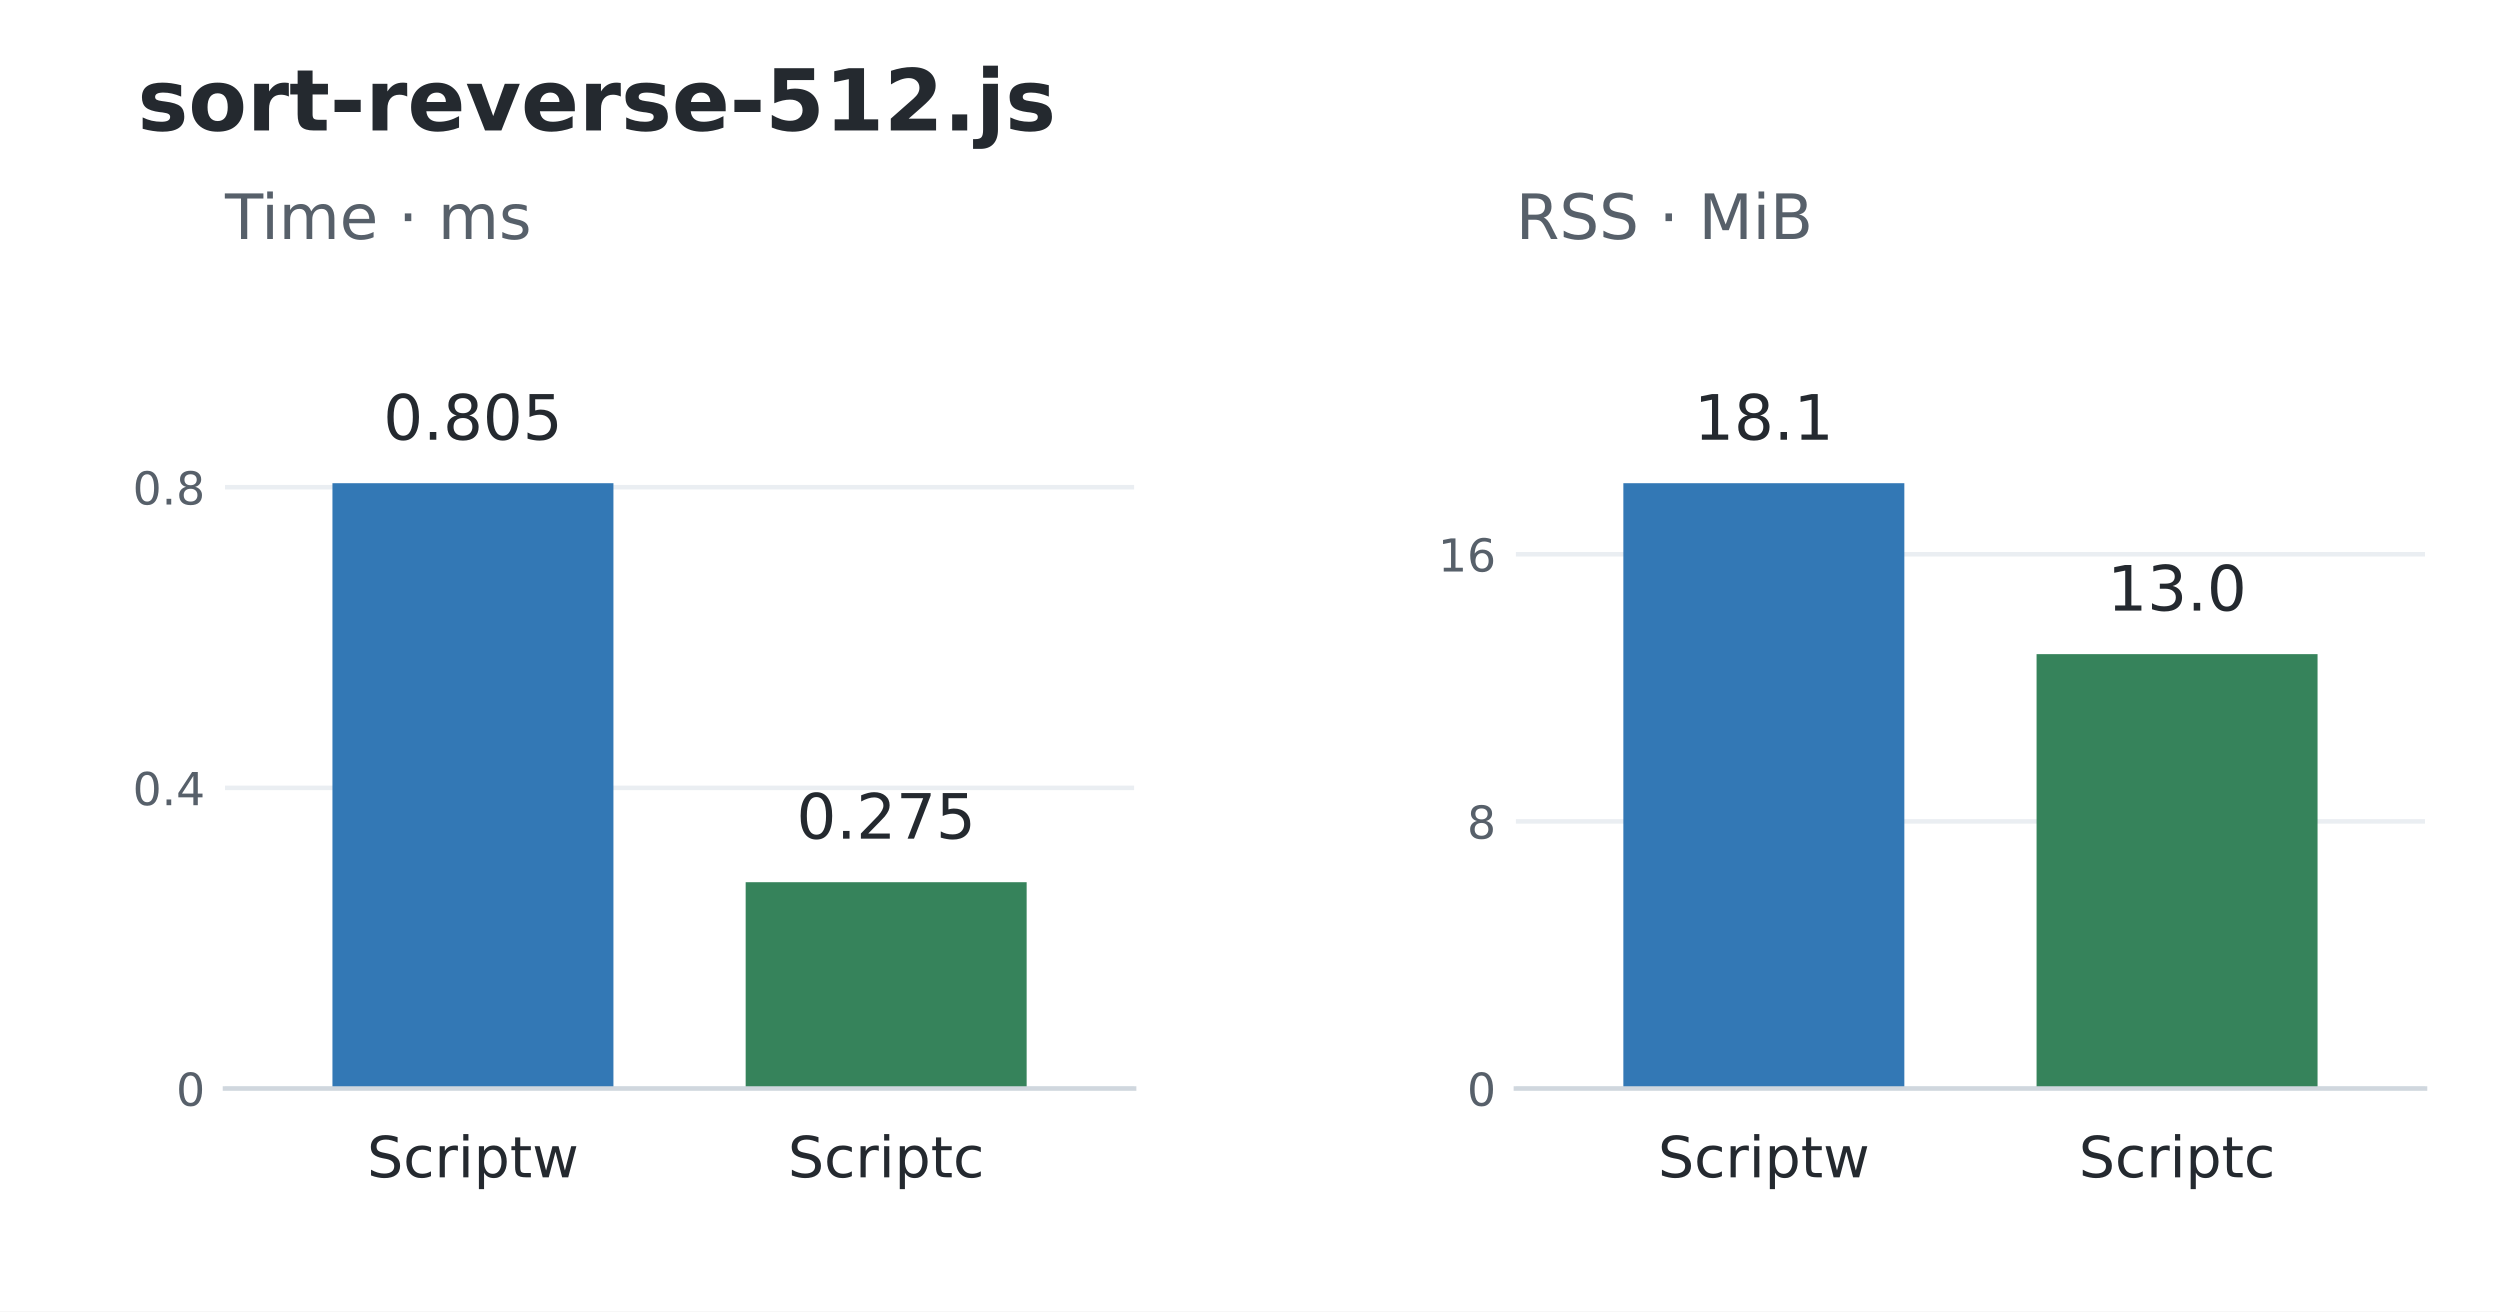
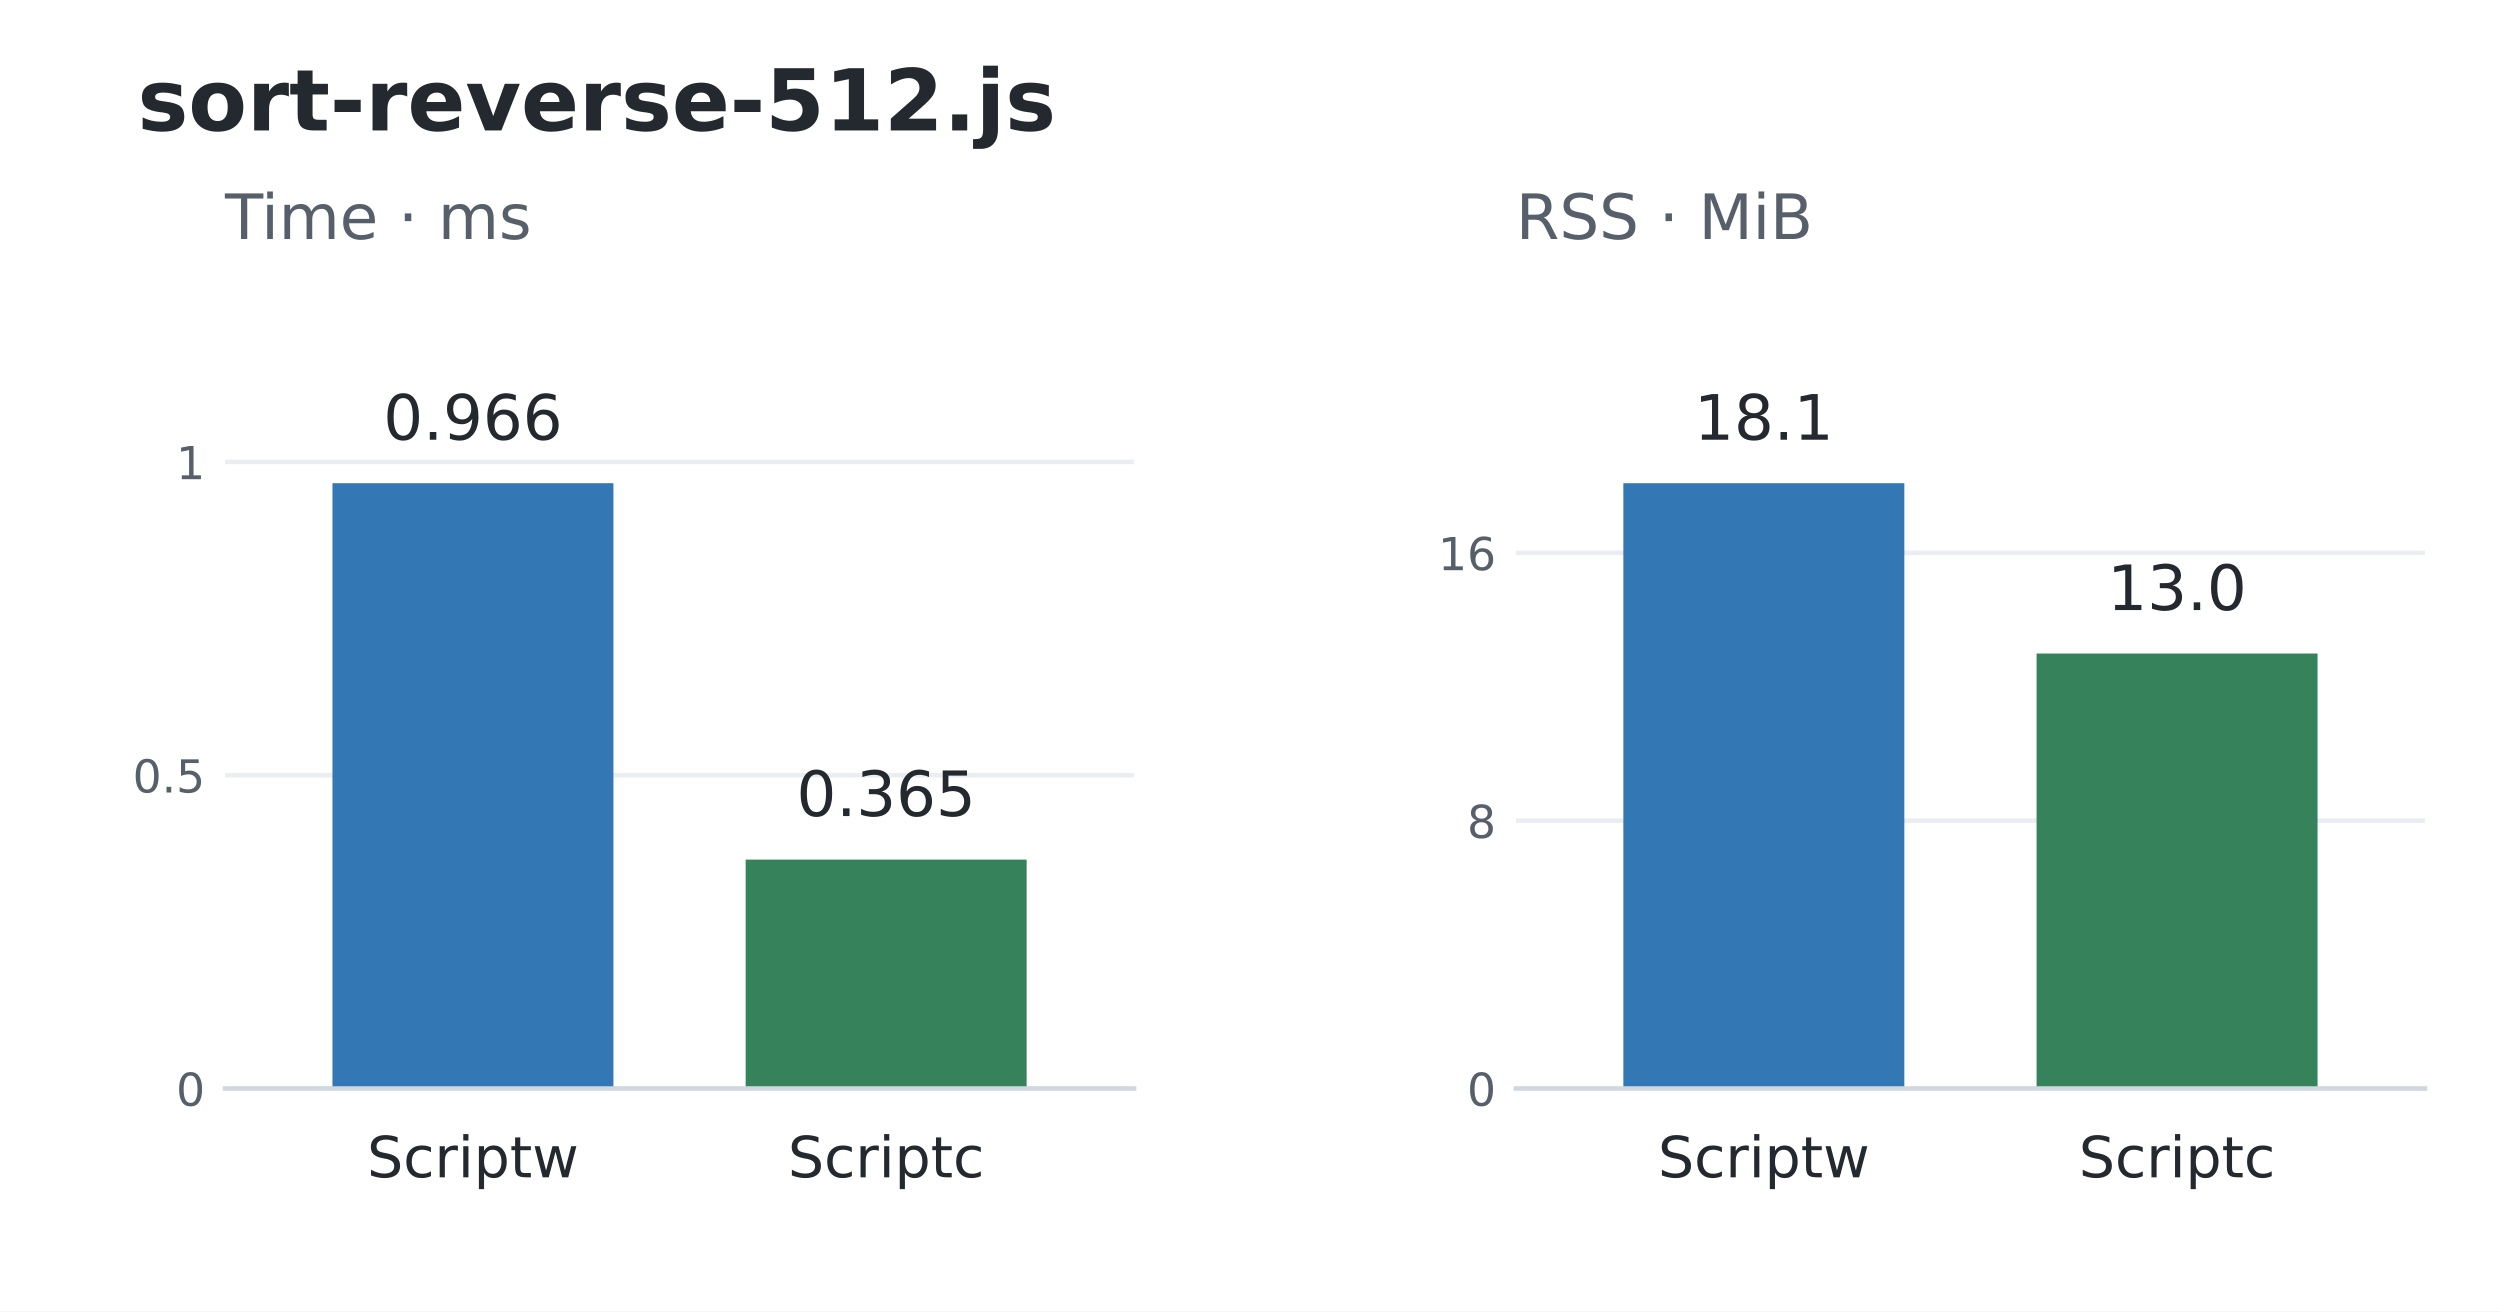
<svg xmlns="http://www.w3.org/2000/svg" width="439.2pt" height="230.4pt" viewBox="0 0 439.2 230.4" version="1.1">
  <defs>
    <style type="text/css">*{stroke-linejoin: round; stroke-linecap: butt}</style>
  </defs>
  <g id="figure_1">
    <g id="patch_1">
      <path d="M 0 230.4 L 439.2 230.4 L 439.2 0 L 0 0 z " style="fill: #ffffff" />
    </g>
    <g id="axes_1">
      <g id="patch_2">
        <path d="M 39.528 191.232 L 199.237 191.232 L 199.237 52.992 L 39.528 52.992 z " style="fill: #ffffff" />
      </g>
      <g id="matplotlib.axis_1">
        <g id="xtick_1">
          <g id="line2d_1" />
          <g id="text_1">
            <text style="font-size: 10px; font-family: 'DejaVu Sans'; text-anchor: middle; fill: #24292f" x="83.085" y="206.83" transform="rotate(-0 83.08503 206.8304)">Scriptw</text>
          </g>
        </g>
        <g id="xtick_2">
          <g id="line2d_2" />
          <g id="text_2">
            <text style="font-size: 10px; font-family: 'DejaVu Sans'; text-anchor: middle; fill: #24292f" x="155.68" y="206.83" transform="rotate(-0 155.6801 206.8304)">Scriptc</text>
          </g>
        </g>
      </g>
      <g id="matplotlib.axis_2">
        <g id="ytick_1">
          <g id="line2d_3">
            <path d="M 39.528 191.232 L 199.237 191.232 " clip-path="url(#p648741f3fb)" style="fill: none; stroke: #eaeef2; stroke-width: 0.8; stroke-linecap: square" />
          </g>
          <g id="line2d_4" />
          <g id="text_3">
            <text style="font-size: 8px; font-family: 'DejaVu Sans'; text-anchor: end; fill: #57606a" x="36.028" y="194.271" transform="rotate(-0 36.028 194.2711)">0</text>
          </g>
        </g>
        <g id="ytick_2">
          <g id="line2d_5">
-             <path d="M 39.528 138.413 L 199.237 138.413 " clip-path="url(#p648741f3fb)" style="fill: none; stroke: #eaeef2; stroke-width: 0.8; stroke-linecap: square" />
+             <path d="M 39.528 136.189 L 199.237 136.189 " clip-path="url(#p648741f3fb)" style="fill: none; stroke: #eaeef2; stroke-width: 0.8; stroke-linecap: square" />
          </g>
          <g id="line2d_6" />
          <g id="text_4">
-             <text style="font-size: 8px; font-family: 'DejaVu Sans'; text-anchor: end; fill: #57606a" x="36.028" y="141.452" transform="rotate(-0 36.028 141.4516)">0.4</text>
+             <text style="font-size: 8px; font-family: 'DejaVu Sans'; text-anchor: end; fill: #57606a" x="36.028" y="139.228" transform="rotate(-0 36.028 139.228)">0.5</text>
          </g>
        </g>
        <g id="ytick_3">
          <g id="line2d_7">
-             <path d="M 39.528 85.593 L 199.237 85.593 " clip-path="url(#p648741f3fb)" style="fill: none; stroke: #eaeef2; stroke-width: 0.8; stroke-linecap: square" />
+             <path d="M 39.528 81.146 L 199.237 81.146 " clip-path="url(#p648741f3fb)" style="fill: none; stroke: #eaeef2; stroke-width: 0.8; stroke-linecap: square" />
          </g>
          <g id="line2d_8" />
          <g id="text_5">
-             <text style="font-size: 8px; font-family: 'DejaVu Sans'; text-anchor: end; fill: #57606a" x="36.028" y="88.632" transform="rotate(-0 36.028 88.63213)">0.8</text>
+             <text style="font-size: 8px; font-family: 'DejaVu Sans'; text-anchor: end; fill: #57606a" x="36.028" y="84.185" transform="rotate(-0 36.028 84.185)">1</text>
          </g>
        </g>
      </g>
      <g id="patch_3">
        <path d="M 58.403 191.232 L 107.767 191.232 L 107.767 84.894 L 58.403 84.894 z " clip-path="url(#p648741f3fb)" style="fill: #3378b5" />
      </g>
      <g id="patch_4">
-         <path d="M 130.998 191.232 L 180.362 191.232 L 180.362 154.981 L 130.998 154.981 z " clip-path="url(#p648741f3fb)" style="fill: #36835b" />
+         <path d="M 130.998 191.232 L 180.362 191.232 L 180.362 151.01 L 130.998 151.01 z " clip-path="url(#p648741f3fb)" style="fill: #36835b" />
      </g>
      <g id="patch_5">
        <path d="M 39.528 191.232 L 199.237 191.232 " style="fill: none; stroke: #d0d7de; stroke-width: 0.8; stroke-linejoin: miter; stroke-linecap: square" />
      </g>
      <g id="text_6">
-         <text style="font-size: 11px; font-family: 'DejaVu Sans'; text-anchor: middle; fill: #24292f" x="83.085" y="77.251" transform="rotate(-0 83.08503 77.25096)">0.805</text>
+         <text style="font-size: 11px; font-family: 'DejaVu Sans'; text-anchor: middle; fill: #24292f" x="83.085" y="77.251" transform="rotate(-0 83.08503 77.25096)">0.966</text>
      </g>
      <g id="text_7">
-         <text style="font-size: 11px; font-family: 'DejaVu Sans'; text-anchor: middle; fill: #24292f" x="155.68" y="147.338" transform="rotate(-0 155.6801 147.338)">0.275</text>
+         <text style="font-size: 11px; font-family: 'DejaVu Sans'; text-anchor: middle; fill: #24292f" x="155.68" y="143.367" transform="rotate(-0 155.6801 143.3673)">0.365</text>
      </g>
      <g id="text_8">
        <text style="font-size: 11px; font-family: 'DejaVu Sans'; text-anchor: start; fill: #57606a" x="39.528" y="41.992" transform="rotate(-0 39.528 41.992)">Time · ms</text>
      </g>
    </g>
    <g id="axes_2">
      <g id="patch_6">
        <path d="M 266.315 191.232 L 426.024 191.232 L 426.024 52.992 L 266.315 52.992 z " style="fill: #ffffff" />
      </g>
      <g id="matplotlib.axis_3">
        <g id="xtick_3">
          <g id="line2d_9" />
          <g id="text_9">
            <text style="font-size: 10px; font-family: 'DejaVu Sans'; text-anchor: middle; fill: #24292f" x="309.872" y="206.83" transform="rotate(-0 309.8719 206.8304)">Scriptw</text>
          </g>
        </g>
        <g id="xtick_4">
          <g id="line2d_10" />
          <g id="text_10">
            <text style="font-size: 10px; font-family: 'DejaVu Sans'; text-anchor: middle; fill: #24292f" x="382.467" y="206.83" transform="rotate(-0 382.467 206.8304)">Scriptc</text>
          </g>
        </g>
      </g>
      <g id="matplotlib.axis_4">
        <g id="ytick_4">
          <g id="line2d_11">
            <path d="M 266.315 191.232 L 426.024 191.232 " clip-path="url(#pf3a1462166)" style="fill: none; stroke: #eaeef2; stroke-width: 0.8; stroke-linecap: square" />
          </g>
          <g id="line2d_12" />
          <g id="text_11">
            <text style="font-size: 8px; font-family: 'DejaVu Sans'; text-anchor: end; fill: #57606a" x="262.815" y="194.271" transform="rotate(-0 262.8149 194.2711)">0</text>
          </g>
        </g>
        <g id="ytick_5">
          <g id="line2d_13">
-             <path d="M 266.315 144.301 L 426.024 144.301 " clip-path="url(#pf3a1462166)" style="fill: none; stroke: #eaeef2; stroke-width: 0.8; stroke-linecap: square" />
+             <path d="M 266.315 144.18 L 426.024 144.18 " clip-path="url(#pf3a1462166)" style="fill: none; stroke: #eaeef2; stroke-width: 0.8; stroke-linecap: square" />
          </g>
          <g id="line2d_14" />
          <g id="text_12">
-             <text style="font-size: 8px; font-family: 'DejaVu Sans'; text-anchor: end; fill: #57606a" x="262.815" y="147.341" transform="rotate(-0 262.8149 147.3405)">8</text>
+             <text style="font-size: 8px; font-family: 'DejaVu Sans'; text-anchor: end; fill: #57606a" x="262.815" y="147.219" transform="rotate(-0 262.8149 147.2188)">8</text>
          </g>
        </g>
        <g id="ytick_6">
          <g id="line2d_15">
-             <path d="M 266.315 97.371 L 426.024 97.371 " clip-path="url(#pf3a1462166)" style="fill: none; stroke: #eaeef2; stroke-width: 0.8; stroke-linecap: square" />
+             <path d="M 266.315 97.128 L 426.024 97.128 " clip-path="url(#pf3a1462166)" style="fill: none; stroke: #eaeef2; stroke-width: 0.8; stroke-linecap: square" />
          </g>
          <g id="line2d_16" />
          <g id="text_13">
-             <text style="font-size: 8px; font-family: 'DejaVu Sans'; text-anchor: end; fill: #57606a" x="262.815" y="100.41" transform="rotate(-0 262.8149 100.41)">16</text>
+             <text style="font-size: 8px; font-family: 'DejaVu Sans'; text-anchor: end; fill: #57606a" x="262.815" y="100.167" transform="rotate(-0 262.8149 100.1666)">16</text>
          </g>
        </g>
      </g>
      <g id="patch_7">
        <path d="M 285.19 191.232 L 334.554 191.232 L 334.554 84.894 L 285.19 84.894 z " clip-path="url(#pf3a1462166)" style="fill: #3378b5" />
      </g>
      <g id="patch_8">
-         <path d="M 357.785 191.232 L 407.149 191.232 L 407.149 114.913 L 357.785 114.913 z " clip-path="url(#pf3a1462166)" style="fill: #36835b" />
+         <path d="M 357.785 191.232 L 407.149 191.232 L 407.149 114.818 L 357.785 114.818 z " clip-path="url(#pf3a1462166)" style="fill: #36835b" />
      </g>
      <g id="patch_9">
        <path d="M 266.315 191.232 L 426.024 191.232 " style="fill: none; stroke: #d0d7de; stroke-width: 0.8; stroke-linejoin: miter; stroke-linecap: square" />
      </g>
      <g id="text_14">
        <text style="font-size: 11px; font-family: 'DejaVu Sans'; text-anchor: middle; fill: #24292f" x="309.872" y="77.251" transform="rotate(-0 309.8719 77.25096)">18.1</text>
      </g>
      <g id="text_15">
-         <text style="font-size: 11px; font-family: 'DejaVu Sans'; text-anchor: middle; fill: #24292f" x="382.467" y="107.27" transform="rotate(-0 382.467 107.27)">13.0</text>
+         <text style="font-size: 11px; font-family: 'DejaVu Sans'; text-anchor: middle; fill: #24292f" x="382.467" y="107.176" transform="rotate(-0 382.467 107.1755)">13.0</text>
      </g>
      <g id="text_16">
        <text style="font-size: 11px; font-family: 'DejaVu Sans'; text-anchor: start; fill: #57606a" x="266.315" y="41.992" transform="rotate(-0 266.3149 41.992)">RSS · MiB</text>
      </g>
    </g>
    <g id="text_17">
      <text style="font-weight: 700; font-size: 15px; font-family: 'DejaVu Sans'; text-anchor: start; fill: #24292f" x="24.156" y="22.918" transform="rotate(-0 24.156 22.91766)">sort-reverse-512.js</text>
    </g>
  </g>
  <defs>
    <clipPath id="p648741f3fb">
      <rect x="39.528" y="52.992" width="159.709" height="138.24" />
    </clipPath>
    <clipPath id="pf3a1462166">
      <rect x="266.315" y="52.992" width="159.709" height="138.24" />
    </clipPath>
  </defs>
</svg>
